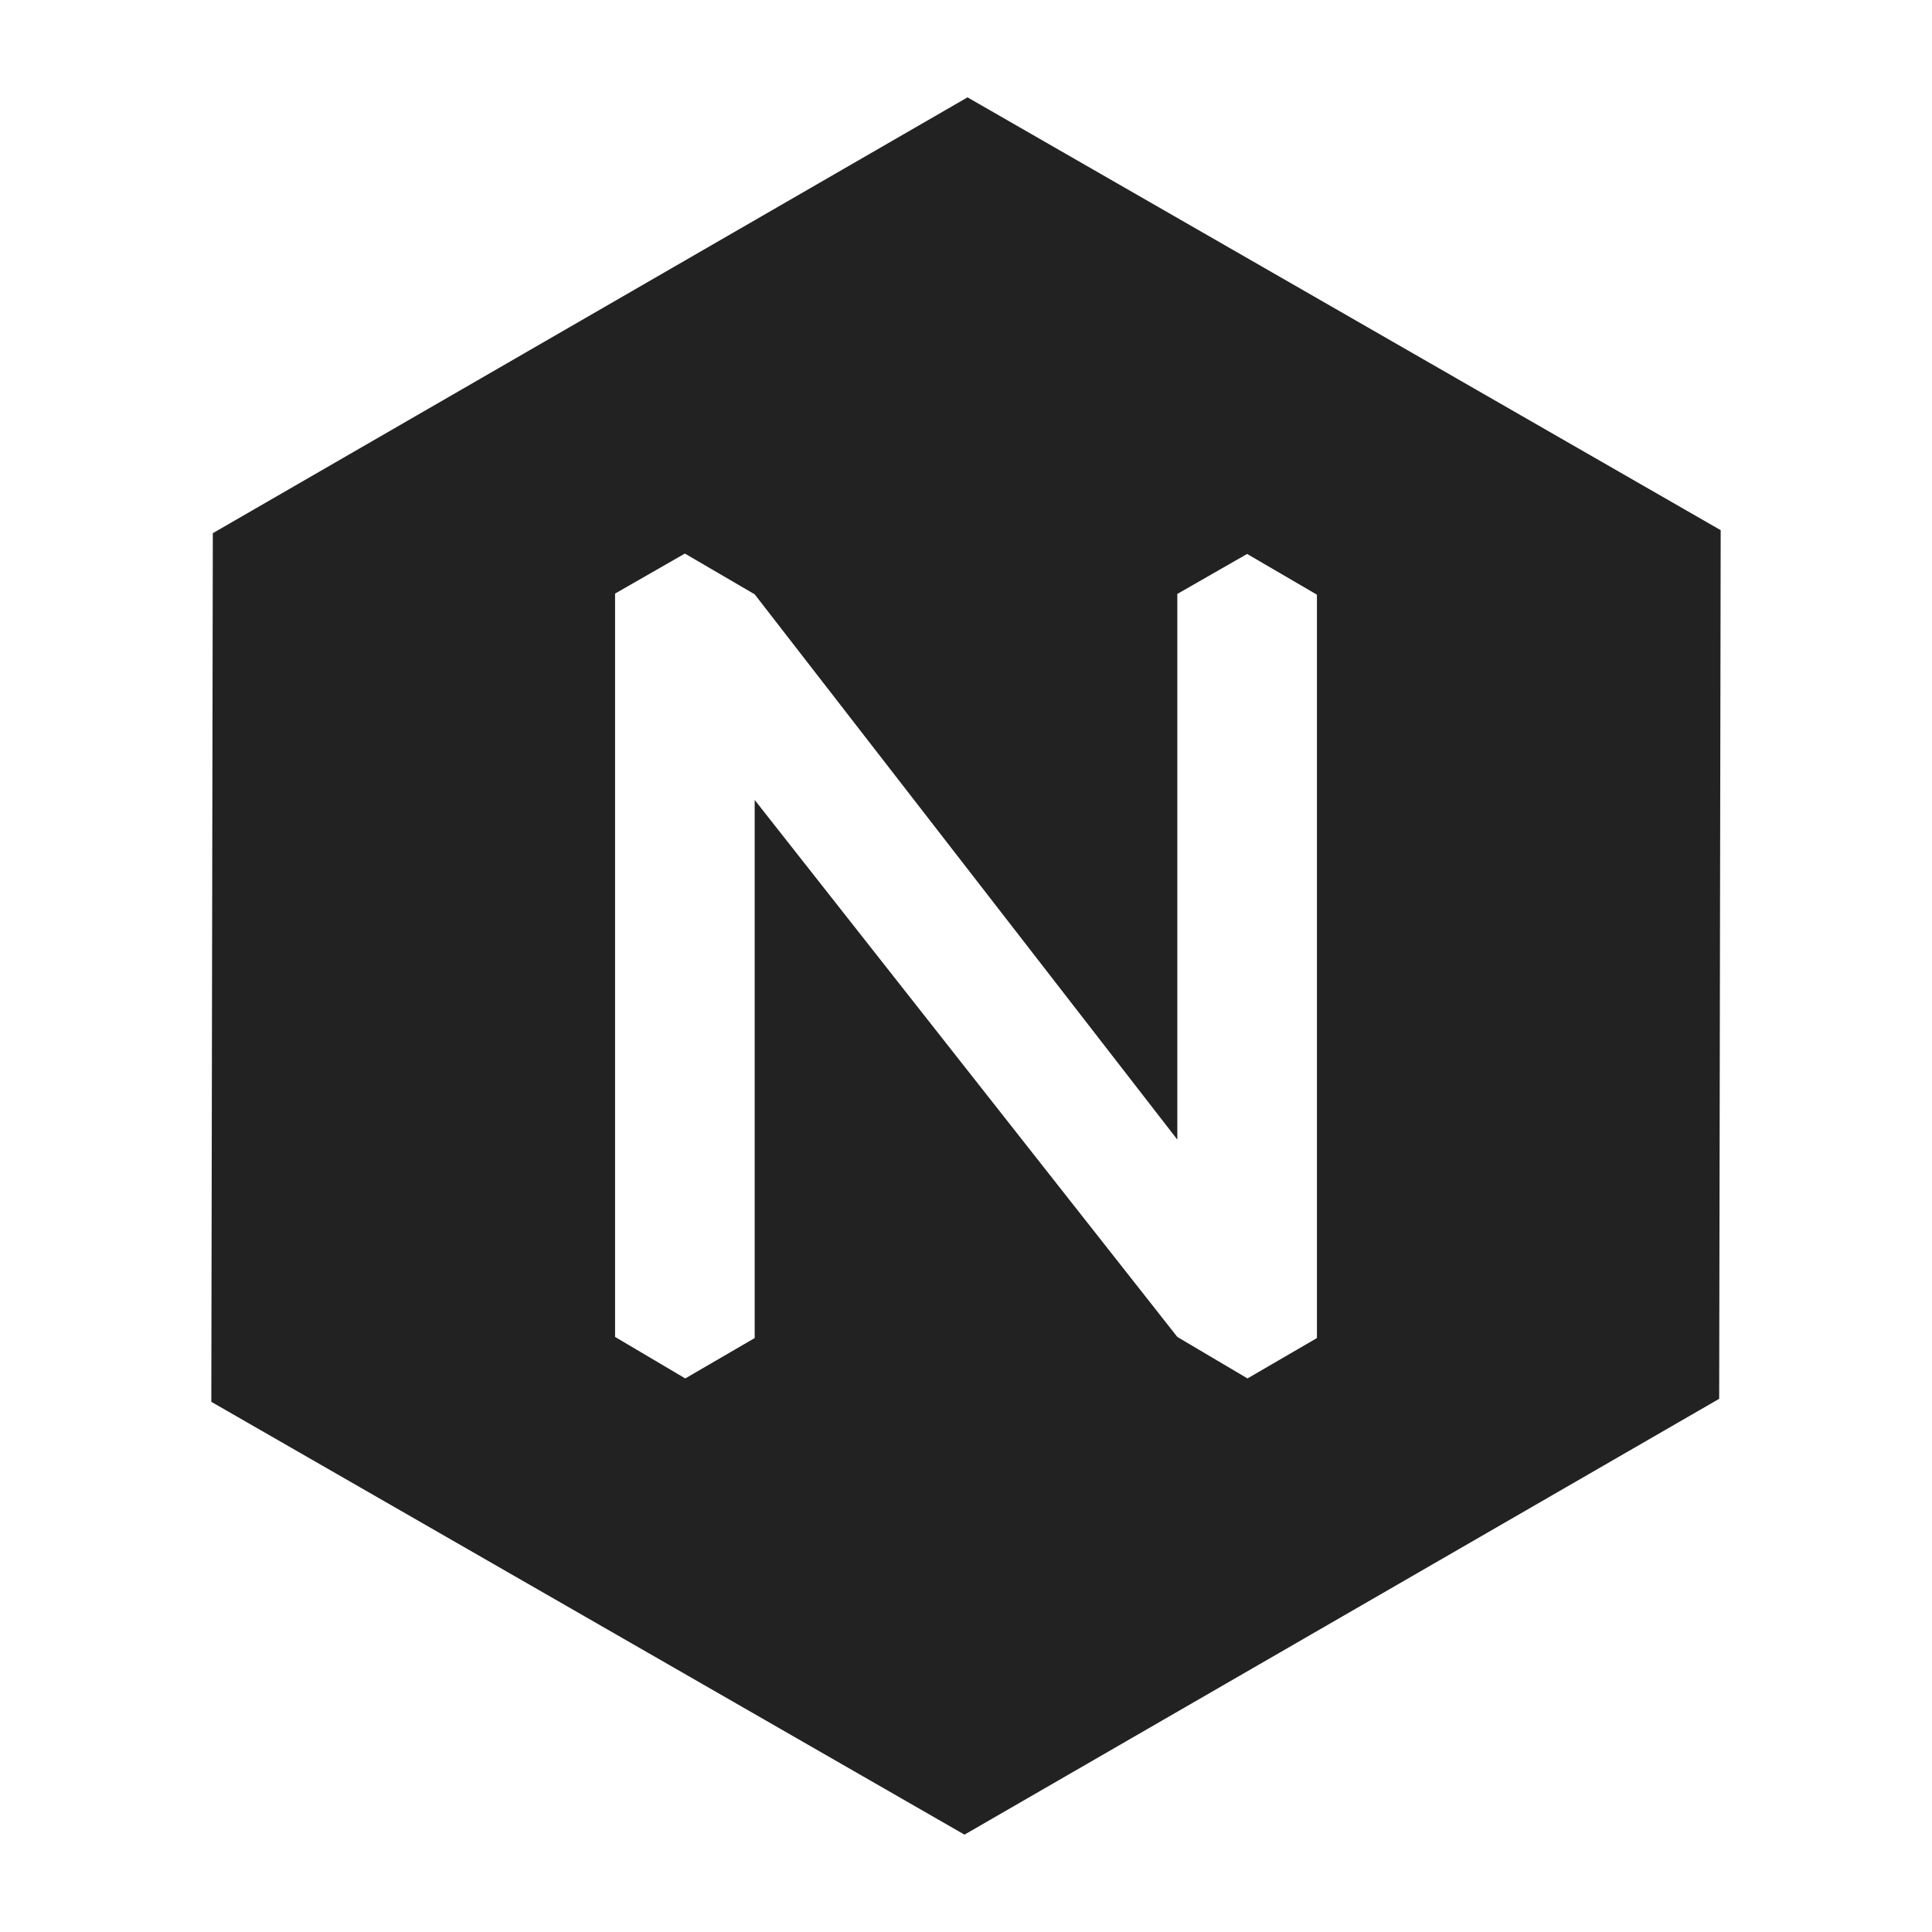
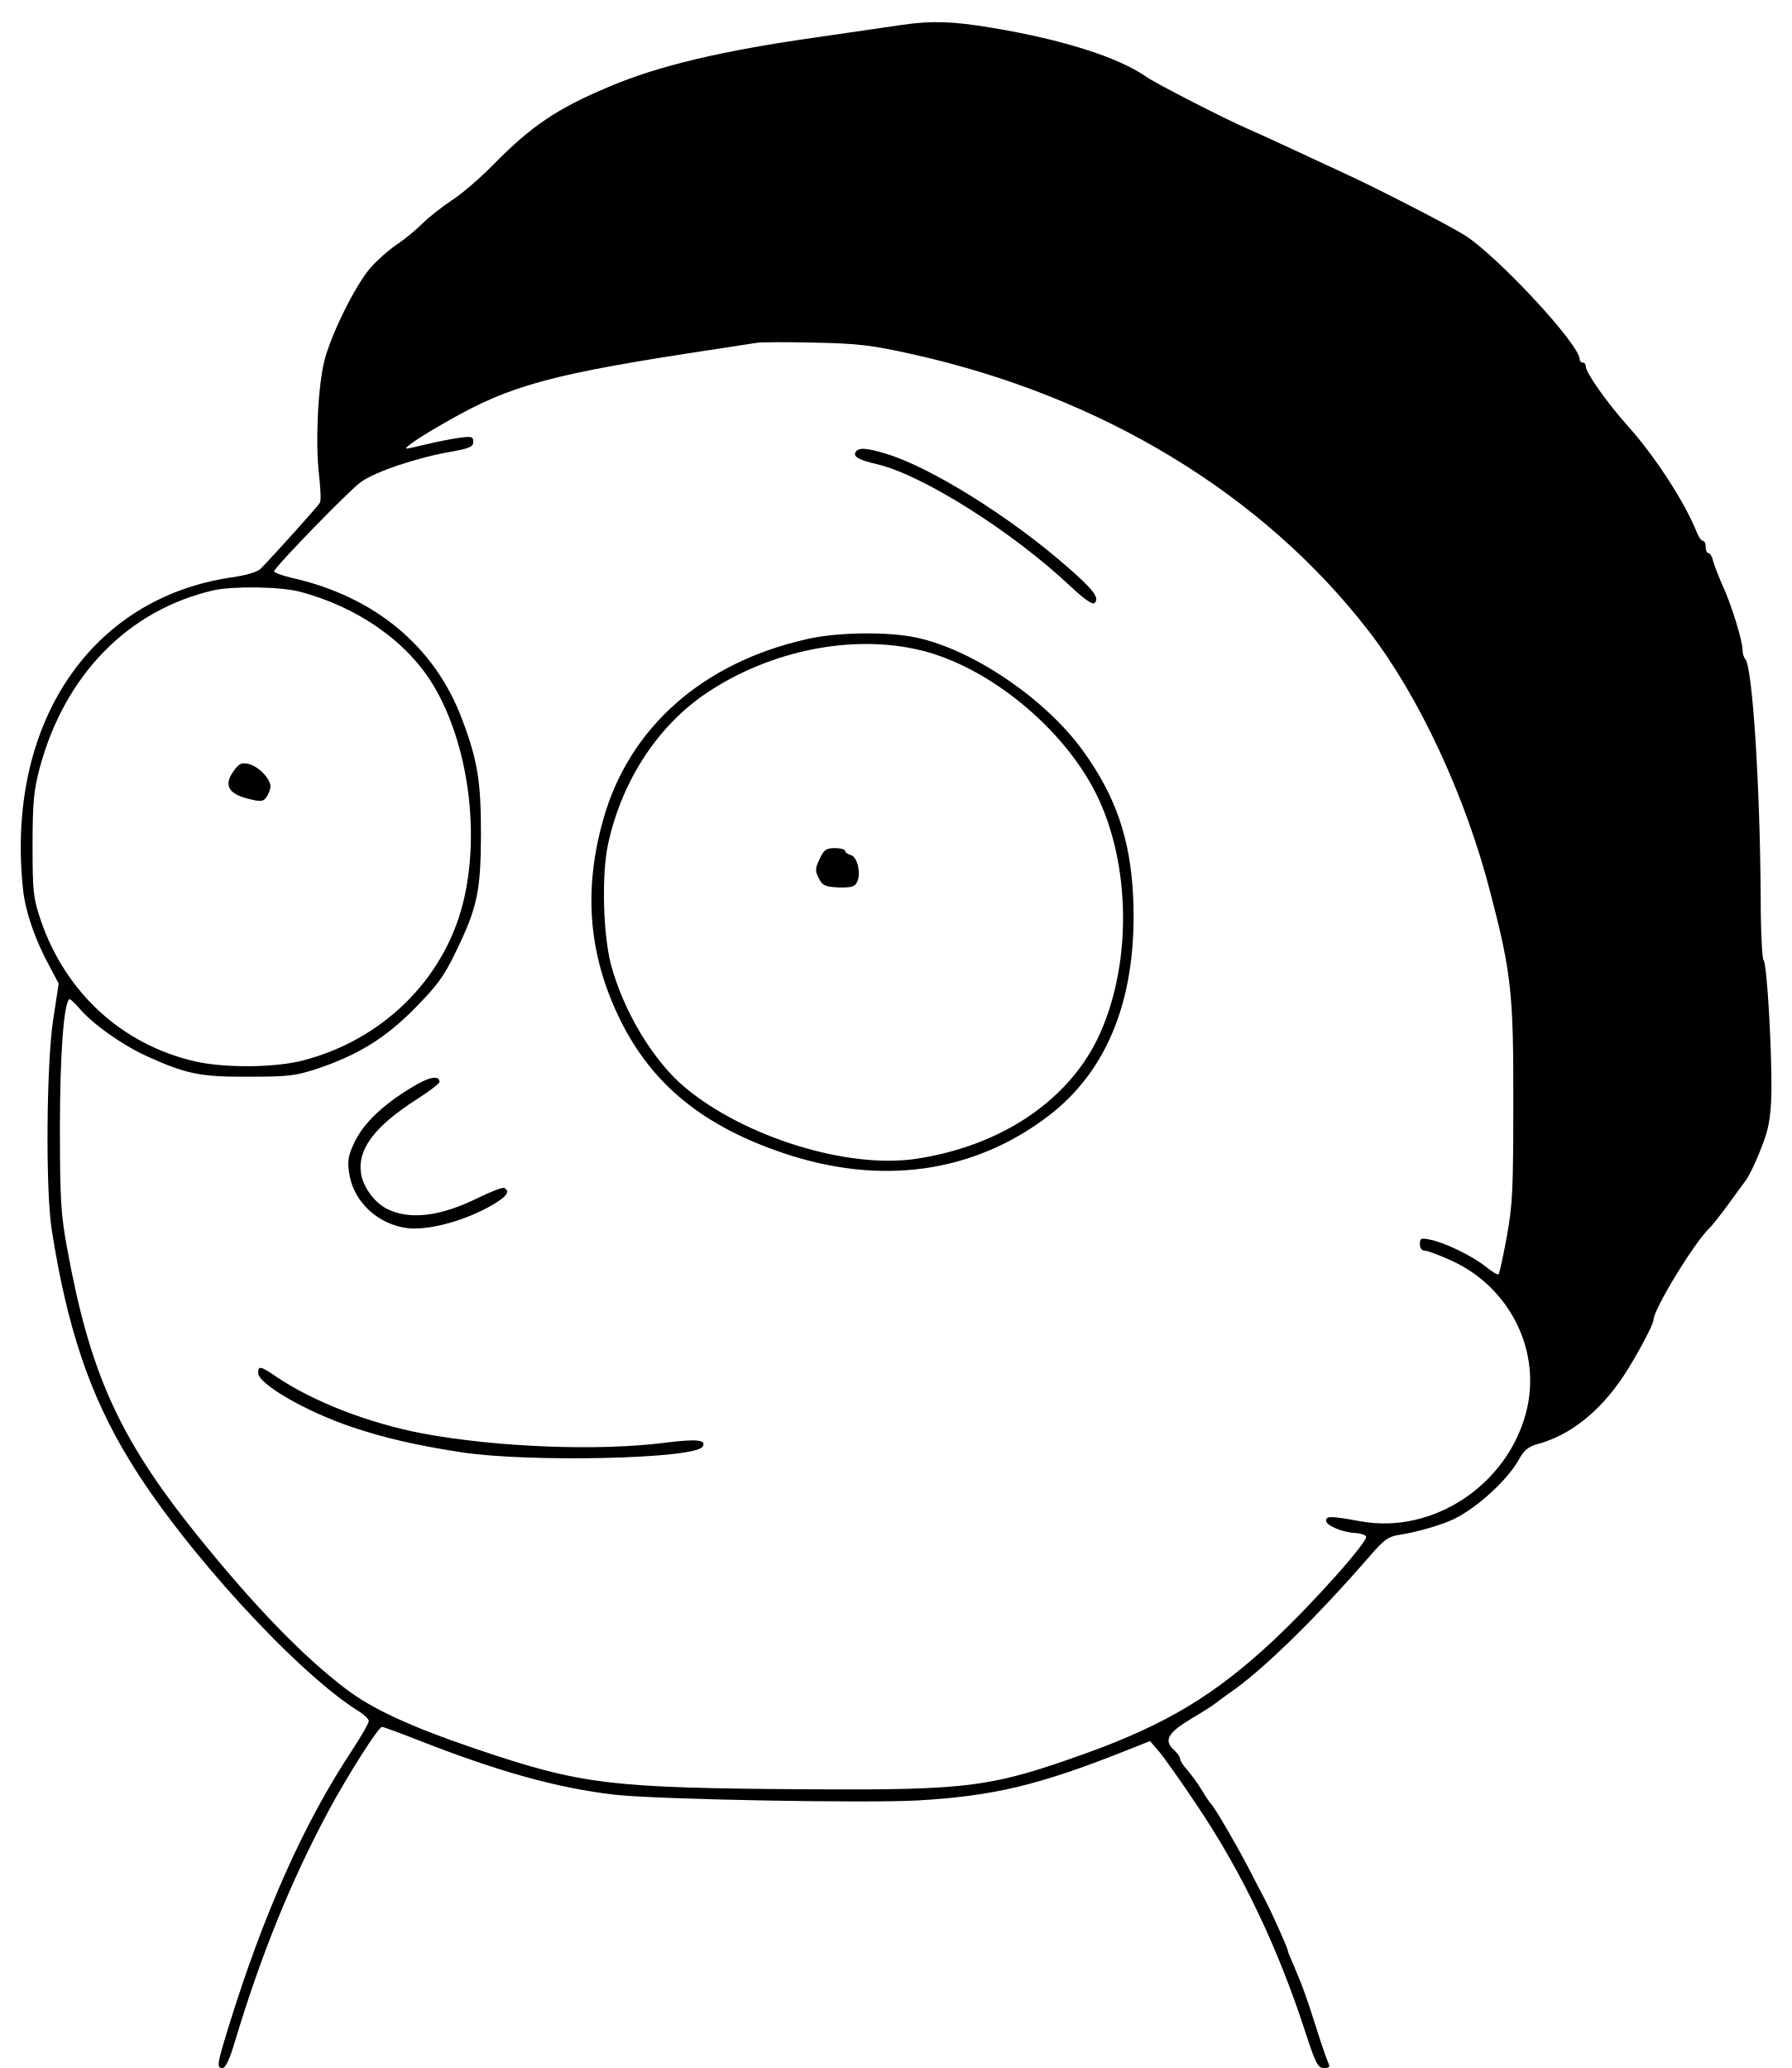
- <svg xmlns="http://www.w3.org/2000/svg" xml:space="preserve" enable-background="new 0 0 512 512" viewBox="0 0 512 512" height="512px" width="512px" y="0px" x="0px" id="NexT" version="1.1">
-   <defs id="defs3388" />
-   <path style="fill:#222222;fill-opacity:1" id="path3384" d="M 256.4,25.8 56.4,141.3 56,371.5 255.6,486.2 455.6,370.7 456,140.5 Z m 92.6,328.8 -18.4,10.7 -18.6,-11 0,0 -112,-142.3 0,142.6 -18.4,10.7 -18.6,-11 0,-197 18.5,-10.6 18.5,10.8 0,0 112,144.5 0,-144.6 18.5,-10.6 18.5,10.8 z" />
+ <svg xmlns="http://www.w3.org/2000/svg" version="1.0" width="583pt" height="673pt" viewBox="0 0 583 673" preserveAspectRatio="xMidYMid meet">
+   <g transform="translate(0,673) scale(0.1,-0.1)" fill="#000000" stroke="none">
+     <path d="M2935 6649 c-33 -5 -157 -23 -275 -40 -311 -44 -518 -93 -680 -162 -169 -71 -252 -128 -375 -253 -44 -45 -105 -97 -135 -116 -30 -20 -73 -53 -95 -75 -22 -22 -61 -54 -87 -71 -25 -17 -63 -51 -83 -74 -50 -58 -130 -221 -150 -304 -21 -87 -29 -265 -17 -369 5 -44 7 -85 3 -91 -5 -10 -139 -159 -192 -214 -10 -11 -47 -22 -95 -29 -461 -67 -736 -479 -679 -1016 8 -73 39 -164 88 -253 l28 -53 -18 -117 c-22 -147 -25 -551 -5 -682 50 -320 123 -538 252 -750 173 -287 551 -700 752 -822 15 -10 28 -23 28 -29 0 -7 -25 -50 -55 -96 -156 -236 -286 -527 -401 -898 -38 -124 -40 -135 -20 -135 10 0 24 30 41 88 84 279 180 517 303 747 63 117 163 275 175 275 5 0 59 -20 120 -44 258 -101 447 -154 632 -176 126 -16 832 -29 995 -19 242 14 392 50 669 160 l83 33 30 -35 c16 -19 73 -99 126 -179 146 -218 261 -461 349 -732 34 -104 41 -118 61 -118 18 0 20 3 14 17 -5 10 -24 65 -42 123 -33 103 -42 127 -74 202 -9 20 -16 38 -16 41 0 8 -58 136 -76 169 -8 14 -31 59 -52 100 -43 82 -112 200 -122 208 -3 3 -17 23 -30 45 -13 22 -35 51 -47 65 -13 14 -23 30 -23 36 0 6 -9 19 -20 29 -34 31 -21 55 55 101 39 23 75 46 80 51 6 5 26 19 45 33 105 71 282 244 458 447 45 52 60 63 95 68 59 9 140 33 179 52 77 38 178 131 213 198 15 27 30 38 60 46 105 29 202 106 279 223 40 61 96 165 96 180 0 35 137 259 184 301 6 6 33 39 59 75 26 36 51 70 55 75 15 19 43 80 64 139 15 43 21 86 22 160 1 139 -15 416 -26 422 -4 3 -9 94 -9 202 -2 368 -27 752 -50 777 -5 5 -9 19 -9 30 0 30 -37 150 -66 212 -13 29 -26 64 -30 78 -3 14 -10 25 -15 25 -5 0 -9 9 -9 20 0 11 -4 20 -9 20 -5 0 -14 12 -20 28 -39 98 -137 248 -222 343 -69 77 -139 176 -139 196 0 7 -4 13 -10 13 -5 0 -10 5 -10 11 0 47 -259 327 -370 401 -50 32 -286 154 -400 206 -25 11 -94 44 -155 72 -60 28 -132 61 -160 73 -67 29 -294 145 -325 167 -92 64 -271 121 -505 160 -128 21 -193 23 -290 9z m35 -1072 c615 -137 1139 -455 1483 -900 164 -212 316 -538 397 -854 67 -257 75 -328 74 -678 0 -285 -2 -333 -21 -439 -12 -65 -24 -121 -27 -123 -3 -3 -22 9 -43 26 -43 34 -133 78 -181 87 -28 6 -32 4 -32 -15 0 -12 6 -21 16 -21 8 0 49 -15 90 -34 190 -88 292 -298 239 -495 -63 -236 -304 -394 -537 -352 -99 18 -113 18 -113 2 0 -16 56 -39 97 -40 15 -1 30 -6 33 -11 9 -14 -174 -219 -300 -337 -190 -178 -349 -274 -609 -368 -310 -111 -380 -121 -901 -118 -655 4 -743 15 -1091 133 -211 72 -334 129 -419 194 -141 107 -301 273 -486 503 -252 314 -347 525 -421 933 -20 109 -23 158 -23 390 0 234 12 400 30 418 2 3 16 -10 31 -27 42 -51 139 -120 217 -156 131 -60 177 -70 337 -69 130 0 153 3 225 27 130 44 220 99 315 196 71 72 94 102 132 181 72 148 82 199 83 385 0 172 -11 241 -61 373 -89 239 -286 402 -557 462 -32 8 -56 17 -55 21 6 18 245 264 282 290 44 33 186 81 294 99 60 11 72 16 72 32 0 17 -5 19 -47 13 -27 -4 -74 -13 -106 -21 -32 -8 -61 -14 -64 -14 -13 0 47 41 131 88 207 119 339 155 876 236 58 9 116 18 130 20 14 3 99 3 190 1 143 -3 185 -8 320 -38z m-1997 -772 c189 -49 351 -162 437 -305 115 -192 154 -487 95 -715 -64 -246 -263 -440 -519 -506 -90 -24 -258 -25 -352 -3 -238 55 -422 225 -502 461 -24 72 -26 91 -26 243 0 140 4 178 23 250 81 303 288 515 566 579 64 14 215 12 278 -4z" />
+     <path d="M2784 5259 c-9 -15 10 -26 71 -40 147 -35 438 -218 628 -397 46 -43 72 -61 79 -54 16 16 -4 43 -89 117 -187 164 -447 326 -592 369 -64 19 -87 20 -97 5z" />
+     <path d="M2625 4650 c-341 -77 -580 -290 -663 -590 -65 -233 -46 -443 58 -653 104 -208 269 -342 530 -430 315 -106 614 -65 857 118 200 150 295 394 280 718 -9 186 -56 325 -162 472 -121 169 -359 331 -543 370 -92 20 -258 18 -357 -5z m370 -36 c220 -53 462 -250 570 -464 118 -234 119 -573 3 -807 -101 -201 -316 -343 -586 -384 -223 -34 -559 70 -753 232 -103 86 -200 247 -241 400 -26 99 -31 296 -9 394 45 206 163 385 322 491 207 138 474 191 694 138z" />
+     <path d="M2667 3935 c-15 -32 -15 -39 -3 -63 12 -24 21 -28 65 -30 39 -1 52 2 59 16 15 27 2 84 -19 89 -11 3 -19 9 -19 14 0 5 -15 9 -33 9 -28 0 -36 -5 -50 -35z" />
+     <path d="M1341 3192 c-95 -57 -156 -116 -186 -176 -22 -46 -25 -62 -19 -103 13 -93 93 -168 191 -180 64 -7 170 20 256 65 63 34 80 53 58 66 -5 3 -44 -12 -87 -33 -121 -60 -222 -72 -295 -35 -40 20 -76 69 -84 113 -13 80 42 155 185 246 39 25 70 49 70 54 0 23 -34 17 -89 -17z" />
+     <path d="M840 2262 c0 -36 156 -126 305 -176 103 -35 211 -60 355 -82 219 -34 762 -22 786 18 14 22 -17 26 -121 13 -216 -28 -549 -15 -790 30 -174 33 -355 103 -475 184 -52 36 -60 37 -60 13z" />
+     <path d="M759 4219 c-31 -44 -16 -72 47 -88 43 -11 50 -10 61 5 7 10 13 26 13 35 0 25 -40 66 -72 73 -22 5 -31 1 -49 -25z" />
+   </g>
</svg>
